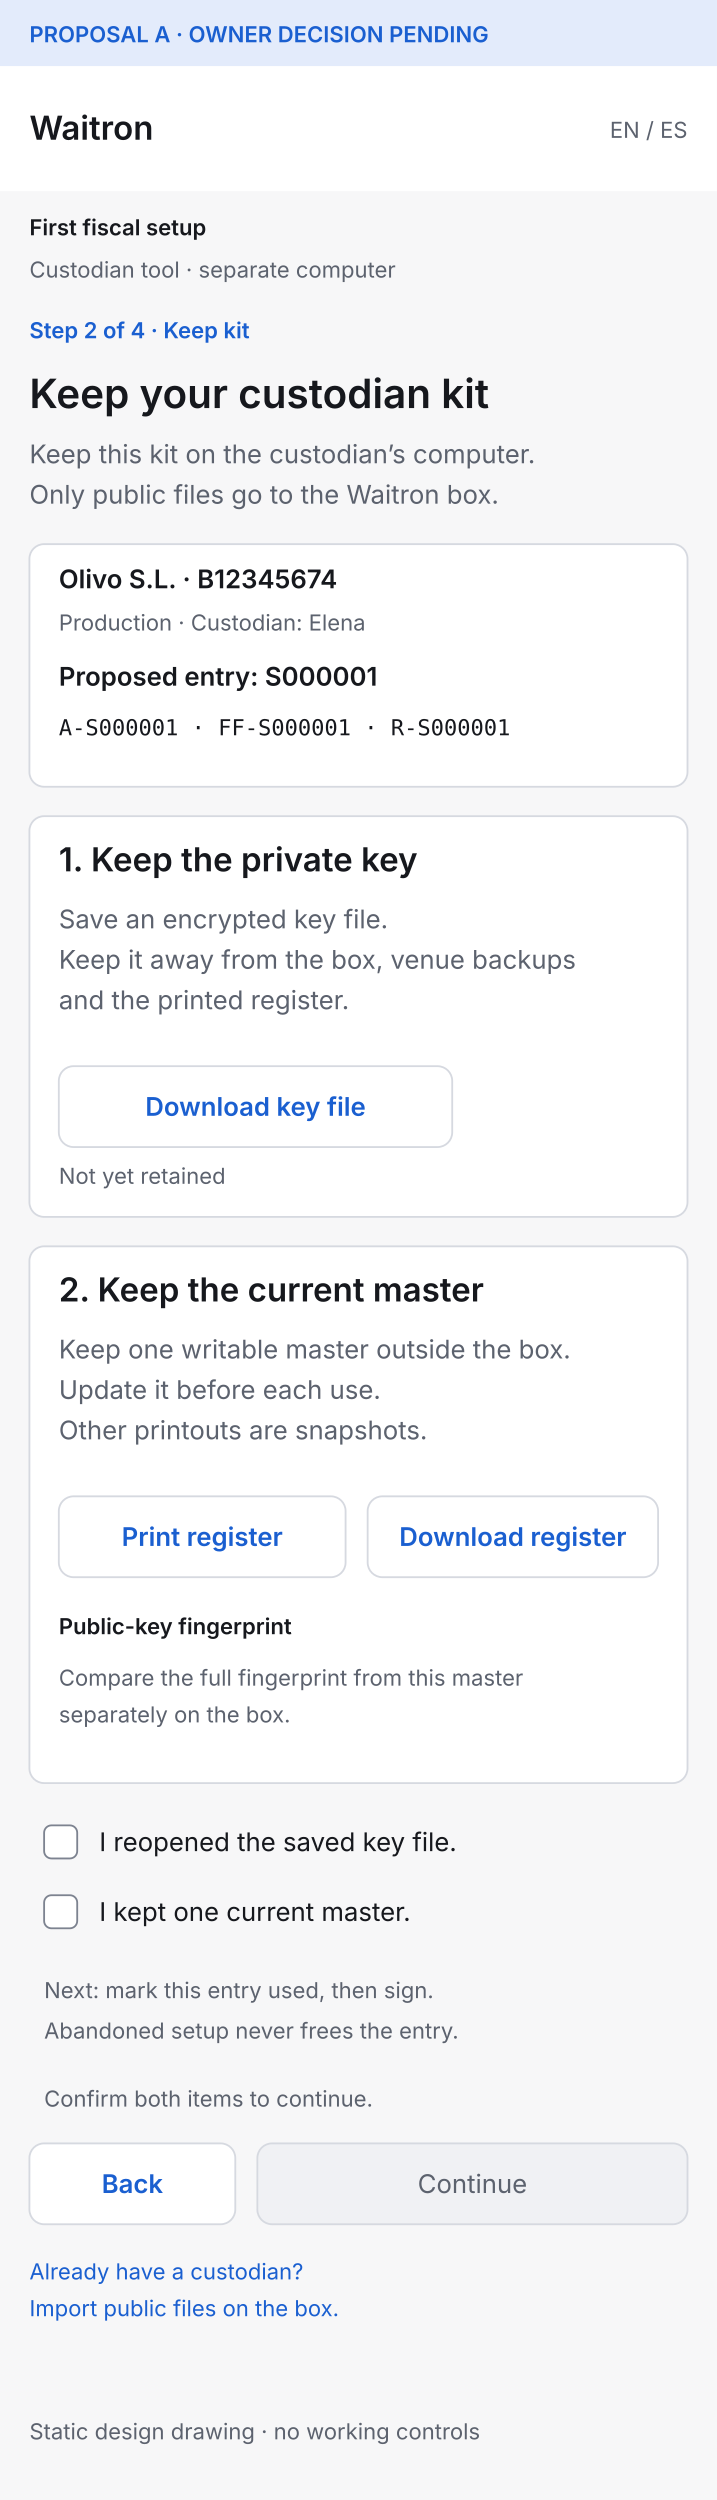
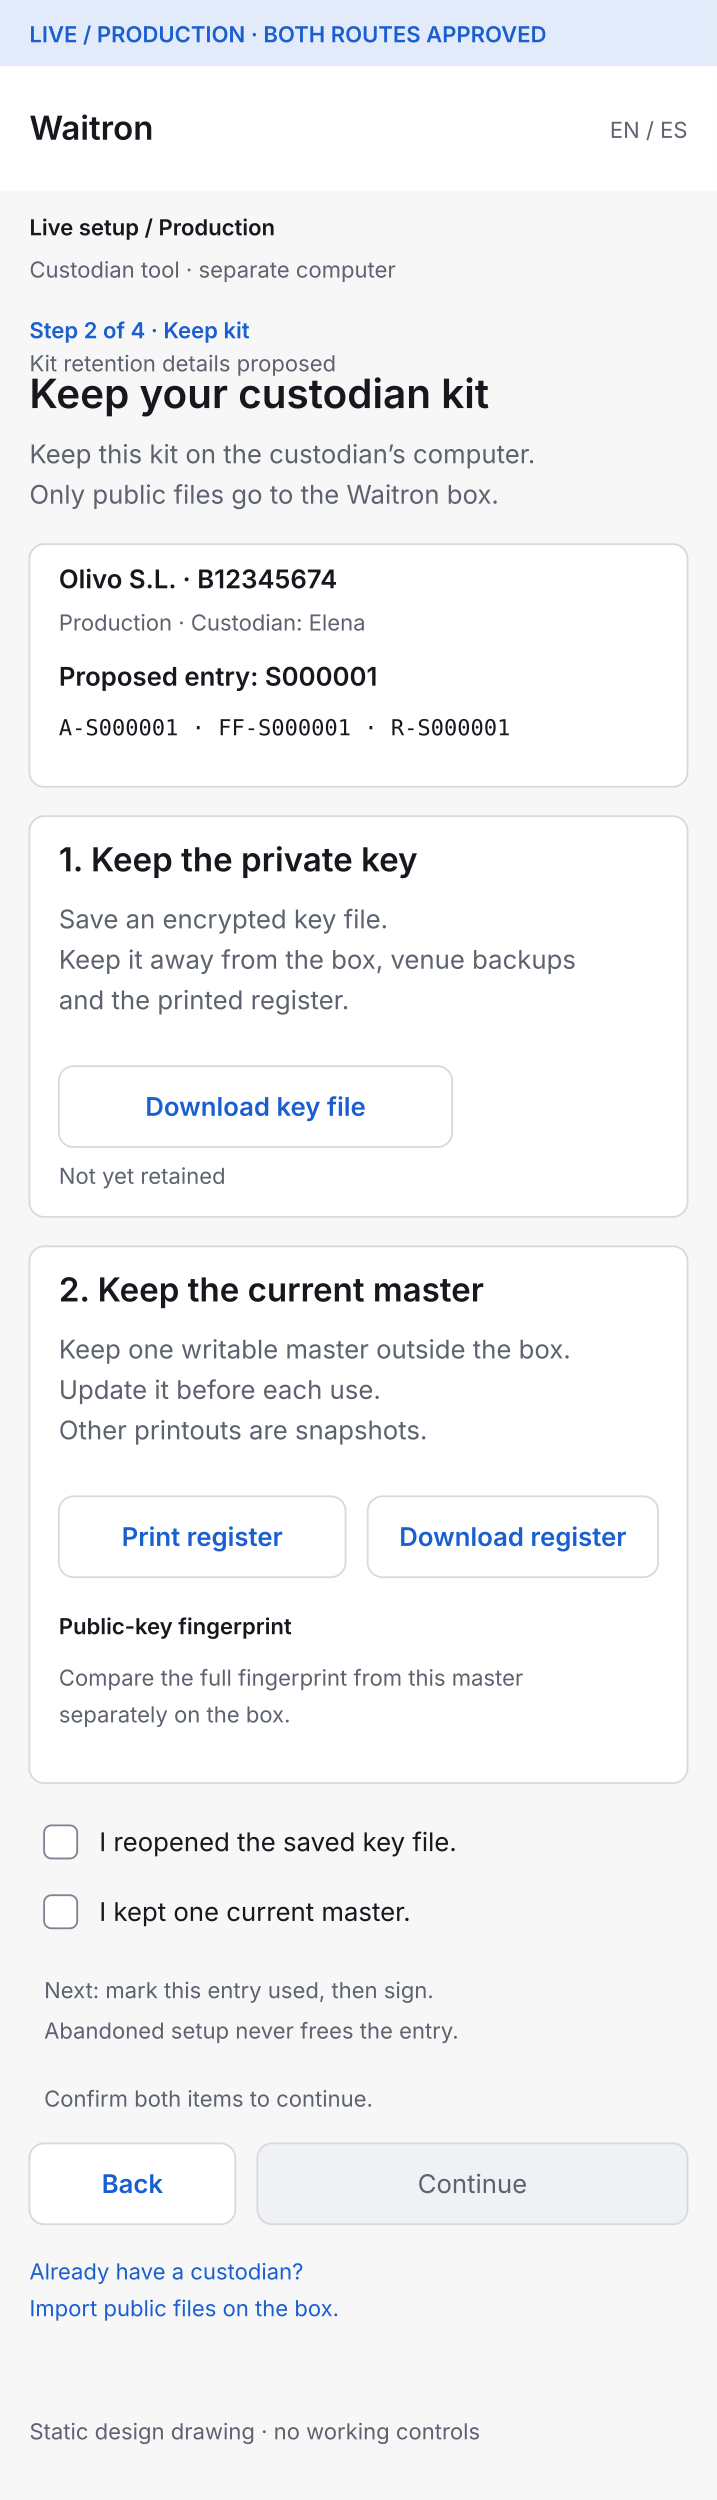
<svg xmlns="http://www.w3.org/2000/svg" width="390" height="1360" viewBox="0 0 390 1360" role="img" aria-labelledby="title desc" lang="en">
  <style>text{font-family:system-ui,-apple-system,Segoe UI,sans-serif;fill:#16181d;font-size:14px} .muted{fill:#5c626e}.small{font-size:12px}.heading{font-size:22px;font-weight:600}.group{font-size:18px;font-weight:600}.strong{font-weight:600}.link{fill:#1a5fd0}.mono{font-family:ui-monospace,SFMono-Regular,Menlo,monospace;font-size:12px}</style>
  <rect x="0" y="0" width="390" height="1360" rx="0" fill="#f7f7f8" />
  <rect x="0" y="0" width="390" height="36" rx="0" fill="#e3ebfb" />
-   <text x="16" y="23" class="small strong link">PROPOSAL A · OWNER DECISION PENDING</text>
+   <text x="16" y="23" class="small strong link">LIVE / PRODUCTION · BOTH ROUTES APPROVED</text>
  <rect x="0" y="36" width="390" height="68" rx="0" fill="#ffffff" />
  <text x="16" y="76" class="group">Waitron</text>
  <text x="374" y="75" text-anchor="end" class="small muted">EN / ES</text>
-   <text x="16" y="128" class="small strong">First fiscal setup</text>
+   <text x="16" y="128" class="small strong">Live setup / Production</text>
  <text x="16" y="151" class="small muted">Custodian tool · separate computer</text>
  <text x="16" y="184" class="small link strong">Step 2 of 4 · Keep kit</text>
+   <text x="16" y="202" class="small muted">Kit retention details proposed</text>
  <text x="16" y="222" class="heading">Keep your custodian kit</text>
  <text x="16" y="252" class="muted">Keep this kit on the custodian’s computer.</text>
  <text x="16" y="274" class="muted">Only public files go to the Waitron box.</text>
  <rect x="16" y="296" width="358" height="132" rx="8" fill="#ffffff" stroke="#d6d9e0" />
  <text x="32" y="320" class="strong">Olivo S.L. · B12345674</text>
  <text x="32" y="343" class="small muted">Production · Custodian: Elena</text>
  <text x="32" y="373" class="strong">Proposed entry: S000001</text>
  <text x="32" y="400" class="mono">A-S000001 · FF-S000001 · R-S000001</text>
  <rect x="16" y="444" width="358" height="218" rx="8" fill="#ffffff" stroke="#d6d9e0" />
  <text x="32" y="474" class="group">1. Keep the private key</text>
  <text x="32" y="505" class="muted">Save an encrypted key file.</text>
  <text x="32" y="527" class="muted">Keep it away from the box, venue backups</text>
  <text x="32" y="549" class="muted">and the printed register.</text>
  <rect x="32" y="580" width="214" height="44" rx="8" fill="#ffffff" stroke="#d6d9e0" />
  <text x="139.0" y="607" text-anchor="middle" class="link strong">Download key file</text>
  <text x="32" y="644" class="small muted">Not yet retained</text>
  <rect x="16" y="678" width="358" height="292" rx="8" fill="#ffffff" stroke="#d6d9e0" />
  <text x="32" y="708" class="group">2. Keep the current master</text>
  <text x="32" y="739" class="muted">Keep one writable master outside the box.</text>
  <text x="32" y="761" class="muted">Update it before each use.</text>
  <text x="32" y="783" class="muted">Other printouts are snapshots.</text>
  <rect x="32" y="814" width="156" height="44" rx="8" fill="#ffffff" stroke="#d6d9e0" />
  <text x="110.0" y="841" text-anchor="middle" class="link strong">Print register</text>
  <rect x="200" y="814" width="158" height="44" rx="8" fill="#ffffff" stroke="#d6d9e0" />
  <text x="279.0" y="841" text-anchor="middle" class="link strong">Download register</text>
  <text x="32" y="889" class="small strong">Public-key fingerprint</text>
  <text x="32" y="917" class="small muted">Compare the full fingerprint from this master</text>
  <text x="32" y="937" class="small muted">separately on the box.</text>
  <rect x="24" y="993" width="18" height="18" rx="4" fill="#ffffff" stroke="#7d8390" />
  <text x="54" y="1007">I reopened the saved key file.</text>
  <rect x="24" y="1031" width="18" height="18" rx="4" fill="#ffffff" stroke="#7d8390" />
  <text x="54" y="1045">I kept one current master.</text>
  <text x="24" y="1087" class="small muted">Next: mark this entry used, then sign.</text>
  <text x="24" y="1109" class="small muted">Abandoned setup never frees the entry.</text>
  <text x="24" y="1146" class="small muted">Confirm both items to continue.</text>
  <rect x="16" y="1166" width="112" height="44" rx="8" fill="#ffffff" stroke="#d6d9e0" />
  <text x="72.0" y="1193" text-anchor="middle" class="link strong">Back</text>
  <rect x="140" y="1166" width="234" height="44" rx="8" fill="#f0f1f4" stroke="#d6d9e0" />
  <text x="257.0" y="1193" text-anchor="middle" class="muted">Continue</text>
  <text x="16" y="1240" class="small link">Already have a custodian?</text>
  <text x="16" y="1260" class="small link">Import public files on the box.</text>
  <text x="16" y="1327" class="small muted">Static design drawing · no working controls</text>
</svg>
